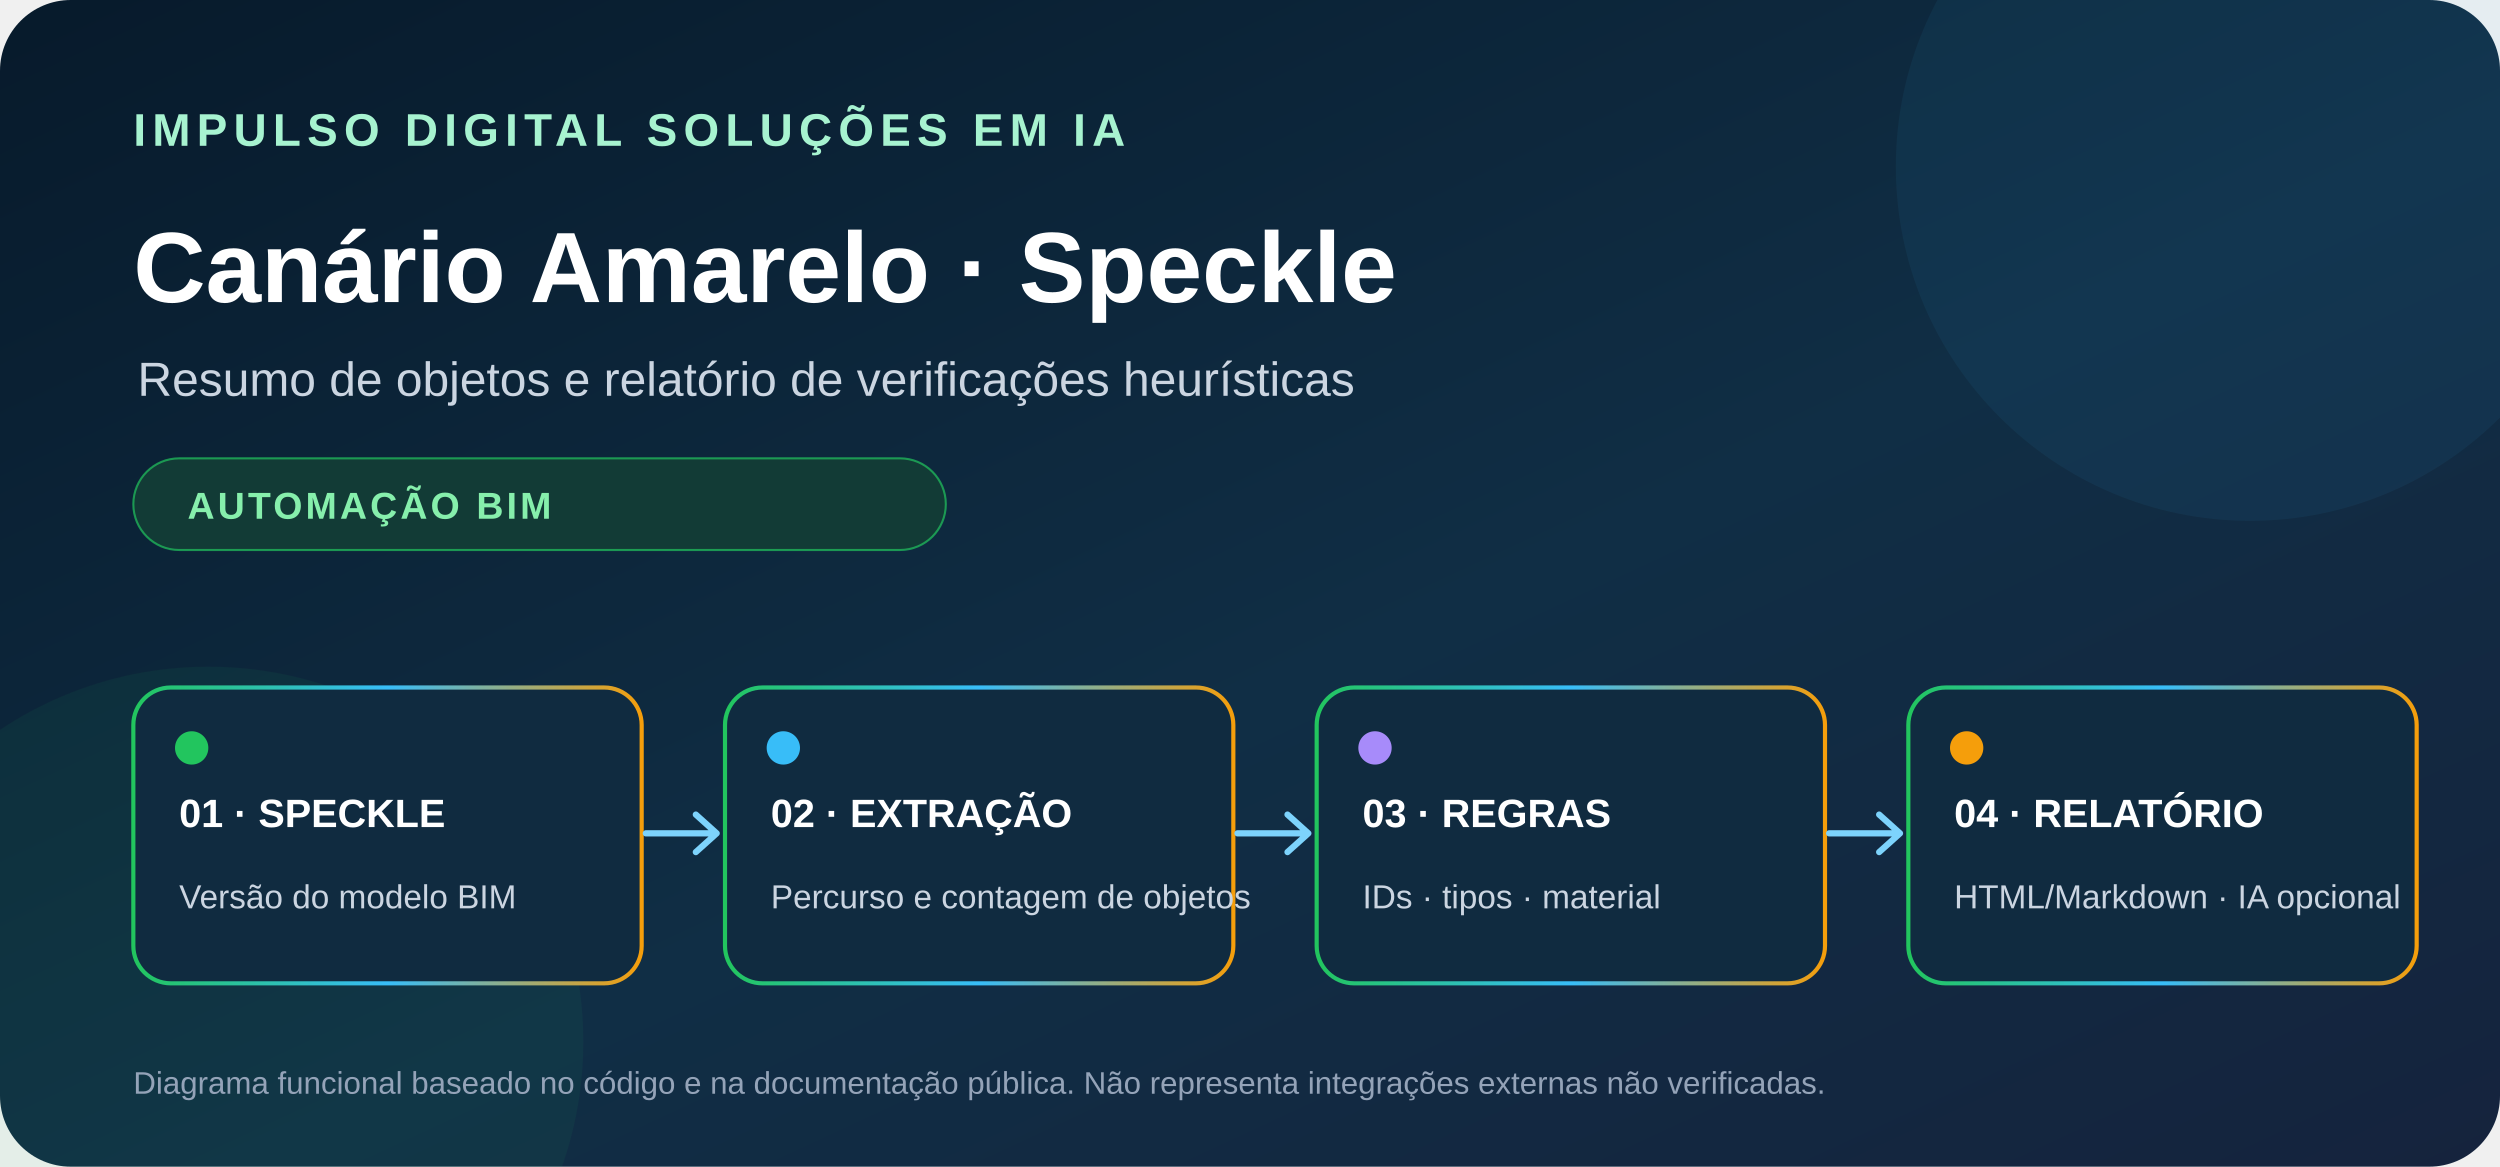
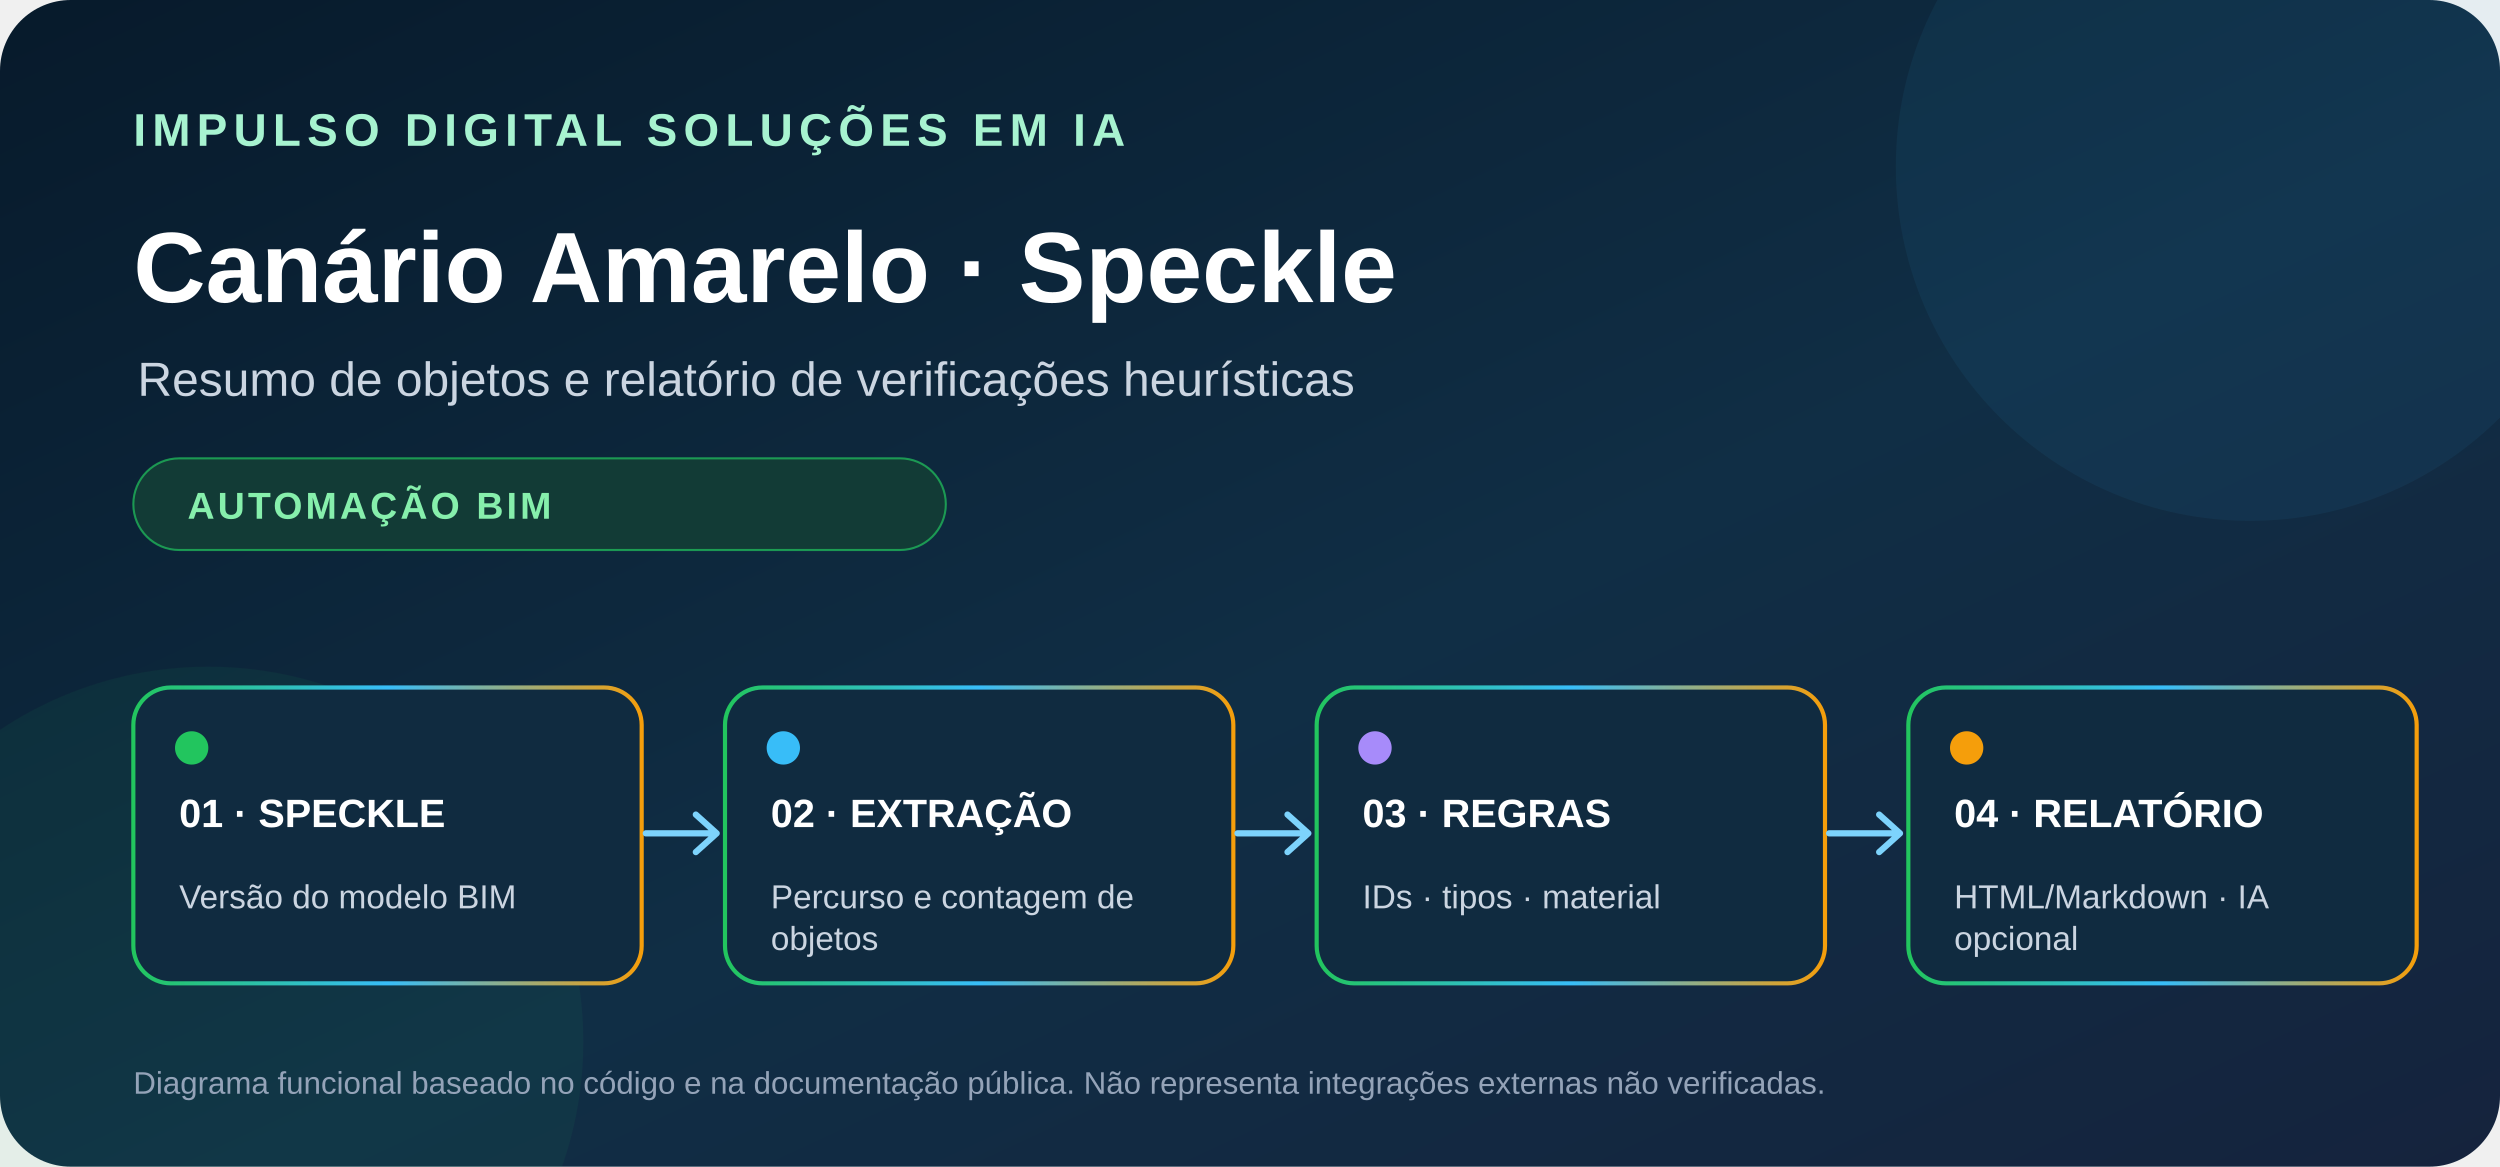
<svg xmlns="http://www.w3.org/2000/svg" width="1200" height="560" viewBox="0 0 1200 560" role="img" aria-labelledby="title desc">
  <defs>
    <linearGradient id="bg" x1="0" y1="0" x2="1" y2="1">
      <stop offset="0" stop-color="#071a2b" />
      <stop offset=".55" stop-color="#102e45" />
      <stop offset="1" stop-color="#15233d" />
    </linearGradient>
    <linearGradient id="line" x1="0" y1="0" x2="1" y2="0">
      <stop stop-color="#22c55e" />
      <stop offset=".5" stop-color="#38bdf8" />
      <stop offset="1" stop-color="#f59e0b" />
    </linearGradient>
    <filter id="glow">
      <feGaussianBlur stdDeviation="8" result="b" />
      <feMerge>
        <feMergeNode in="b" />
        <feMergeNode in="SourceGraphic" />
      </feMerge>
    </filter>
  </defs>
  <rect width="1200" height="560" rx="34" fill="url(#bg)" />
  <circle cx="1080" cy="80" r="170" fill="#38bdf8" opacity=".06" />
  <circle cx="100" cy="500" r="180" fill="#22c55e" opacity=".06" />
  <text x="64" y="70" fill="#a7f3d0" font-family="Arial,sans-serif" font-size="22" font-weight="700" letter-spacing="3">IMPULSO DIGITAL SOLUÇÕES EM IA</text>
  <text x="64" y="145" fill="#ffffff" font-family="Arial,sans-serif" font-size="48" font-weight="700">Canário Amarelo · Speckle</text>
  <text x="66" y="190" fill="#cbd5e1" font-family="Arial,sans-serif" font-size="23">Resumo de objetos e relatório de verificações heurísticas</text>
  <rect x="64" y="220" width="390" height="44" rx="22" fill="#123b36" stroke="#22c55e" stroke-opacity=".7" />
  <text x="90" y="249" fill="#86efac" font-family="Arial,sans-serif" font-size="18" font-weight="700" letter-spacing="1.5">AUTOMAÇÃO BIM</text>
  <g>
    <rect x="64" y="330" width="244" height="142" rx="18" fill="#102b40" stroke="url(#line)" stroke-width="2" />
    <circle cx="92" cy="359" r="8" fill="#22c55e" />
    <text x="86" y="397" fill="#ffffff" font-family="Arial,sans-serif" font-size="19" font-weight="700">01 · SPECKLE</text>
    <text x="86" y="436" fill="#cbd5e1" font-family="Arial,sans-serif" font-size="16">Versão do modelo BIM</text>
  </g>
  <path d="M310 400 h34 l-10 -9 m10 9 l-10 9" fill="none" stroke="#7dd3fc" stroke-width="3" stroke-linecap="round" stroke-linejoin="round" />
  <g>
    <rect x="348" y="330" width="244" height="142" rx="18" fill="#102b40" stroke="url(#line)" stroke-width="2" />
    <circle cx="376" cy="359" r="8" fill="#38bdf8" />
    <text x="370" y="397" fill="#ffffff" font-family="Arial,sans-serif" font-size="19" font-weight="700">02 · EXTRAÇÃO</text>
-     <text x="370" y="436" fill="#cbd5e1" font-family="Arial,sans-serif" font-size="16">Percurso e contagem de objetos</text>
+     <text x="370" y="436" fill="#cbd5e1" font-family="Arial,sans-serif" font-size="16">
+       <tspan x="370" dy="0">Percurso e contagem de</tspan>
+       <tspan x="370" dy="20">objetos</tspan>
+     </text>
  </g>
  <path d="M594 400 h34 l-10 -9 m10 9 l-10 9" fill="none" stroke="#7dd3fc" stroke-width="3" stroke-linecap="round" stroke-linejoin="round" />
  <g>
    <rect x="632" y="330" width="244" height="142" rx="18" fill="#102b40" stroke="url(#line)" stroke-width="2" />
    <circle cx="660" cy="359" r="8" fill="#a78bfa" />
    <text x="654" y="397" fill="#ffffff" font-family="Arial,sans-serif" font-size="19" font-weight="700">03 · REGRAS</text>
    <text x="654" y="436" fill="#cbd5e1" font-family="Arial,sans-serif" font-size="16">IDs · tipos · material</text>
  </g>
  <path d="M878 400 h34 l-10 -9 m10 9 l-10 9" fill="none" stroke="#7dd3fc" stroke-width="3" stroke-linecap="round" stroke-linejoin="round" />
  <g>
    <rect x="916" y="330" width="244" height="142" rx="18" fill="#102b40" stroke="url(#line)" stroke-width="2" />
    <circle cx="944" cy="359" r="8" fill="#f59e0b" />
    <text x="938" y="397" fill="#ffffff" font-family="Arial,sans-serif" font-size="19" font-weight="700">04 · RELATÓRIO</text>
-     <text x="938" y="436" fill="#cbd5e1" font-family="Arial,sans-serif" font-size="16">HTML/Markdown · IA opcional</text>
+     <text x="938" y="436" fill="#cbd5e1" font-family="Arial,sans-serif" font-size="16">
+       <tspan x="938" dy="0">HTML/Markdown · IA</tspan>
+       <tspan x="938" dy="20">opcional</tspan>
+     </text>
  </g>
  <text x="64" y="525" fill="#94a3b8" font-family="Arial,sans-serif" font-size="15">Diagrama funcional baseado no código e na documentação pública. Não representa integrações externas não verificadas.</text>
</svg>
